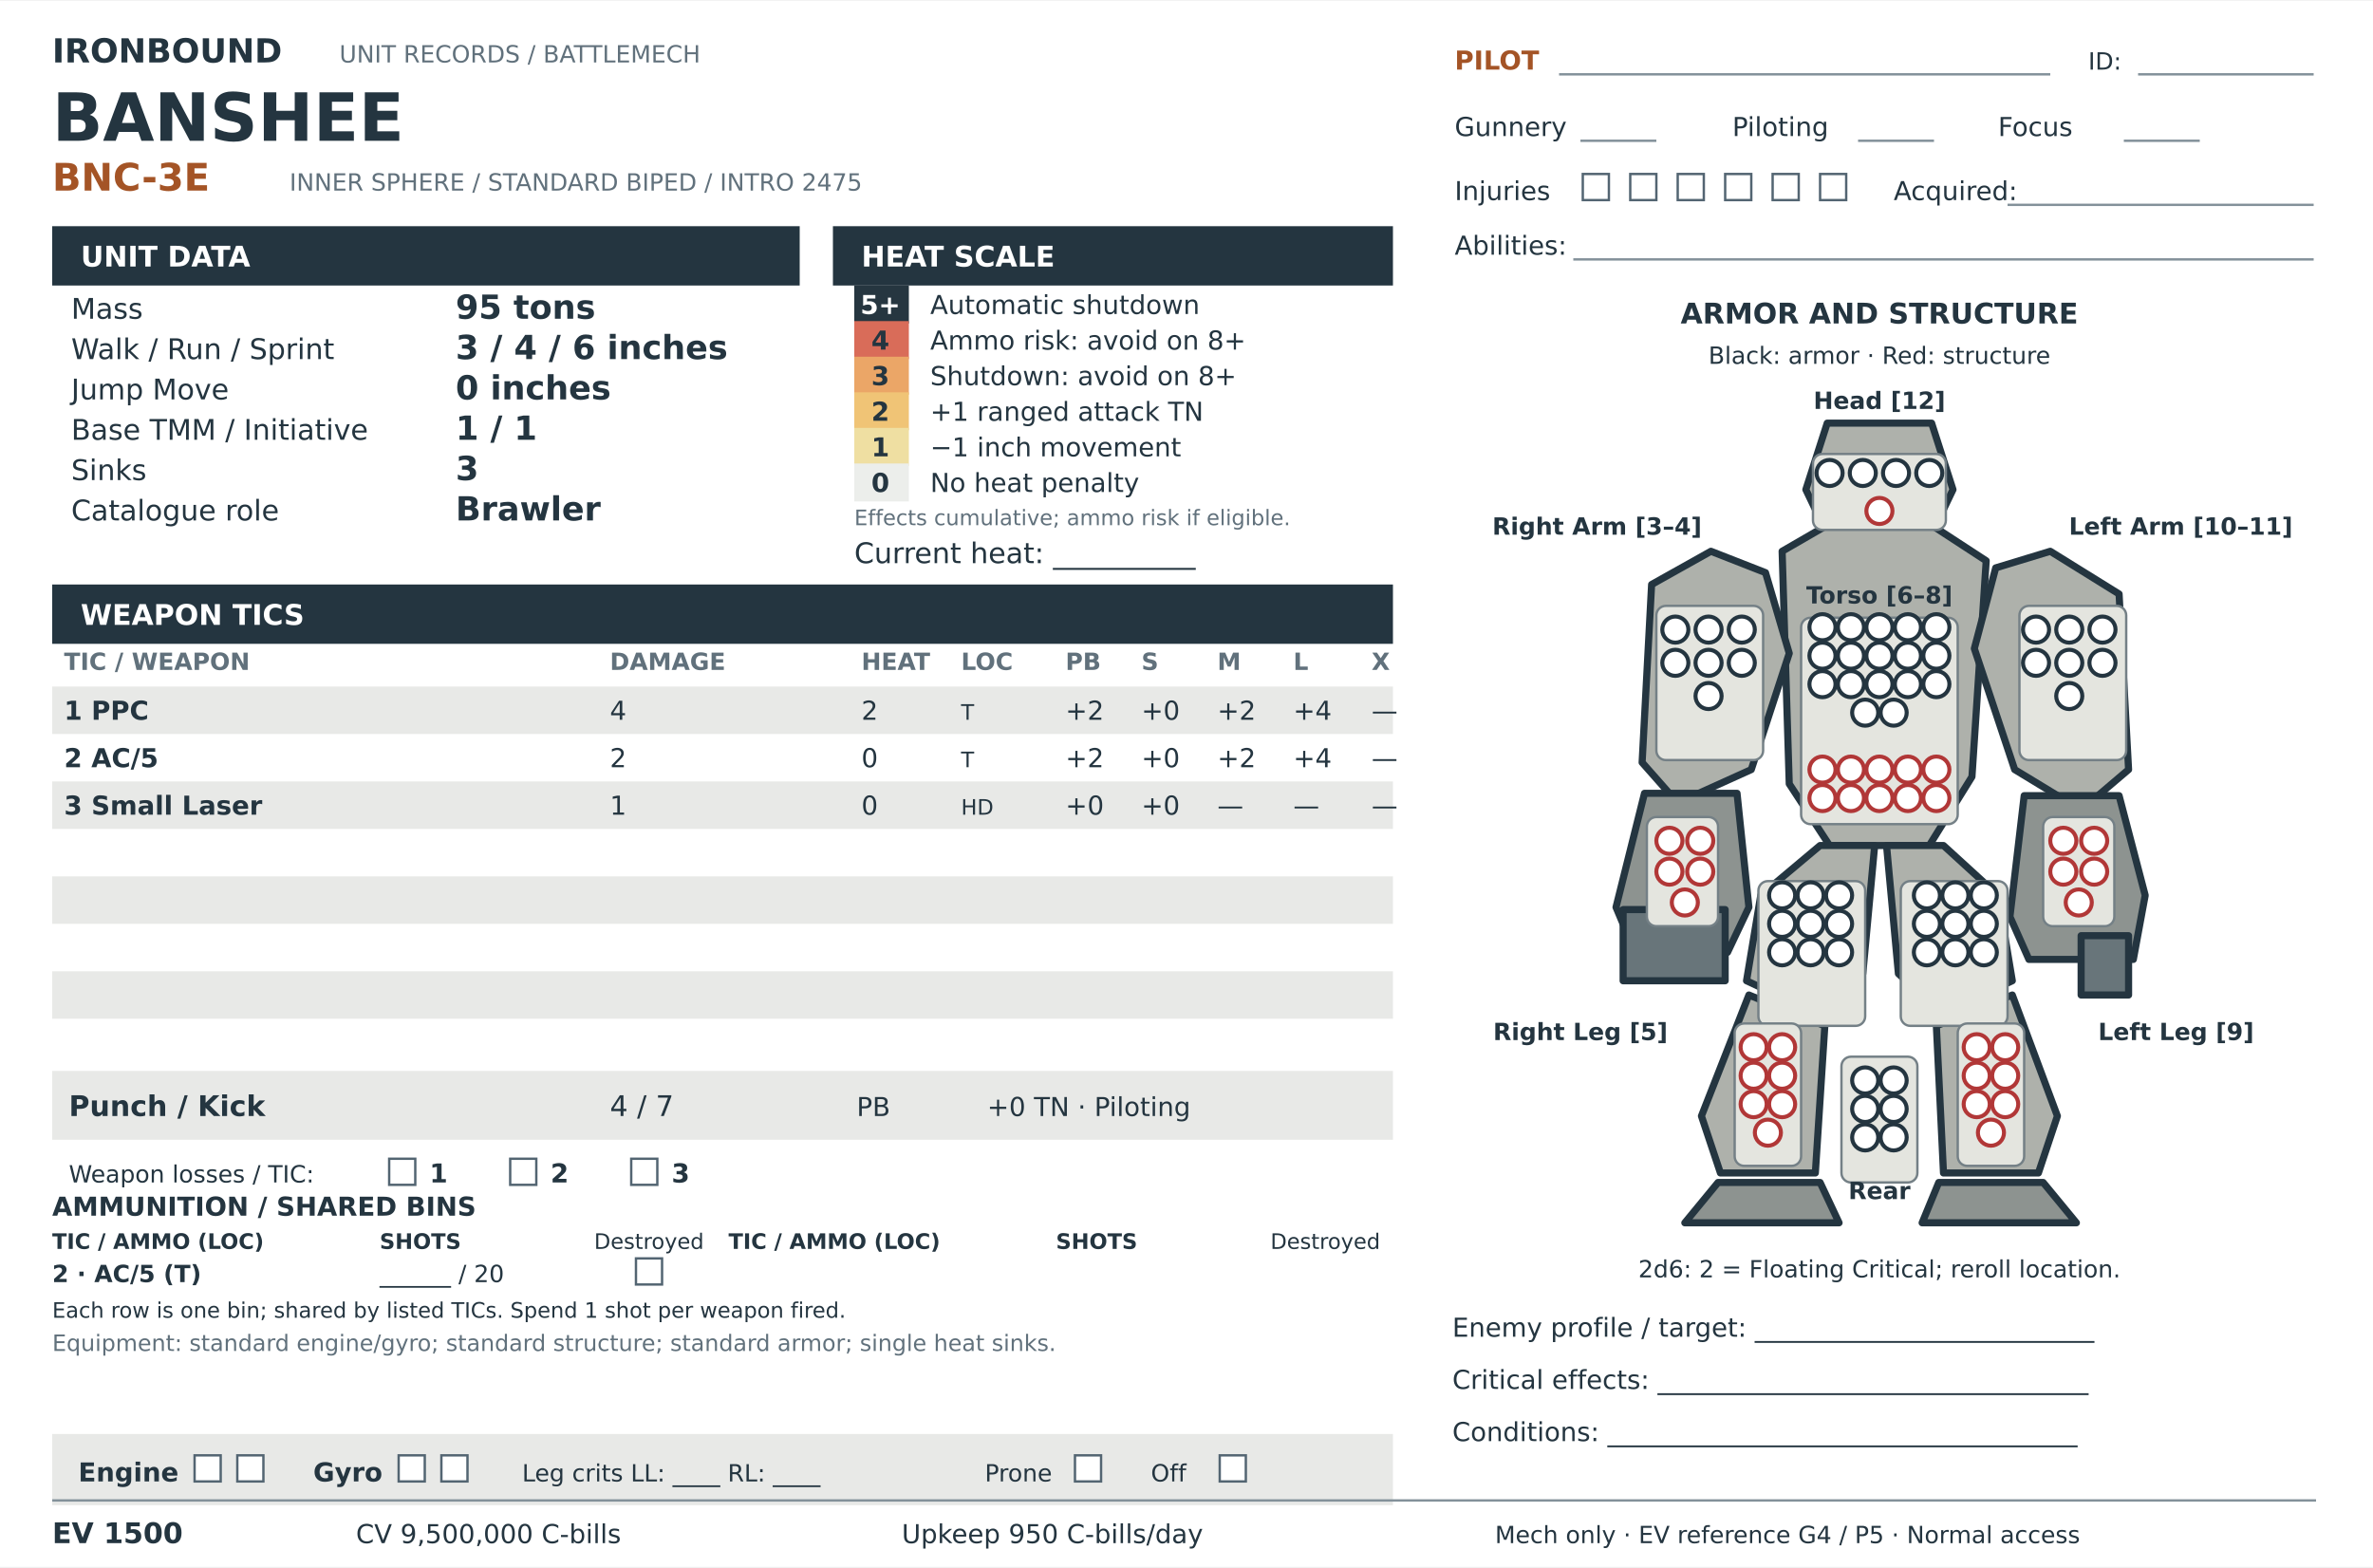
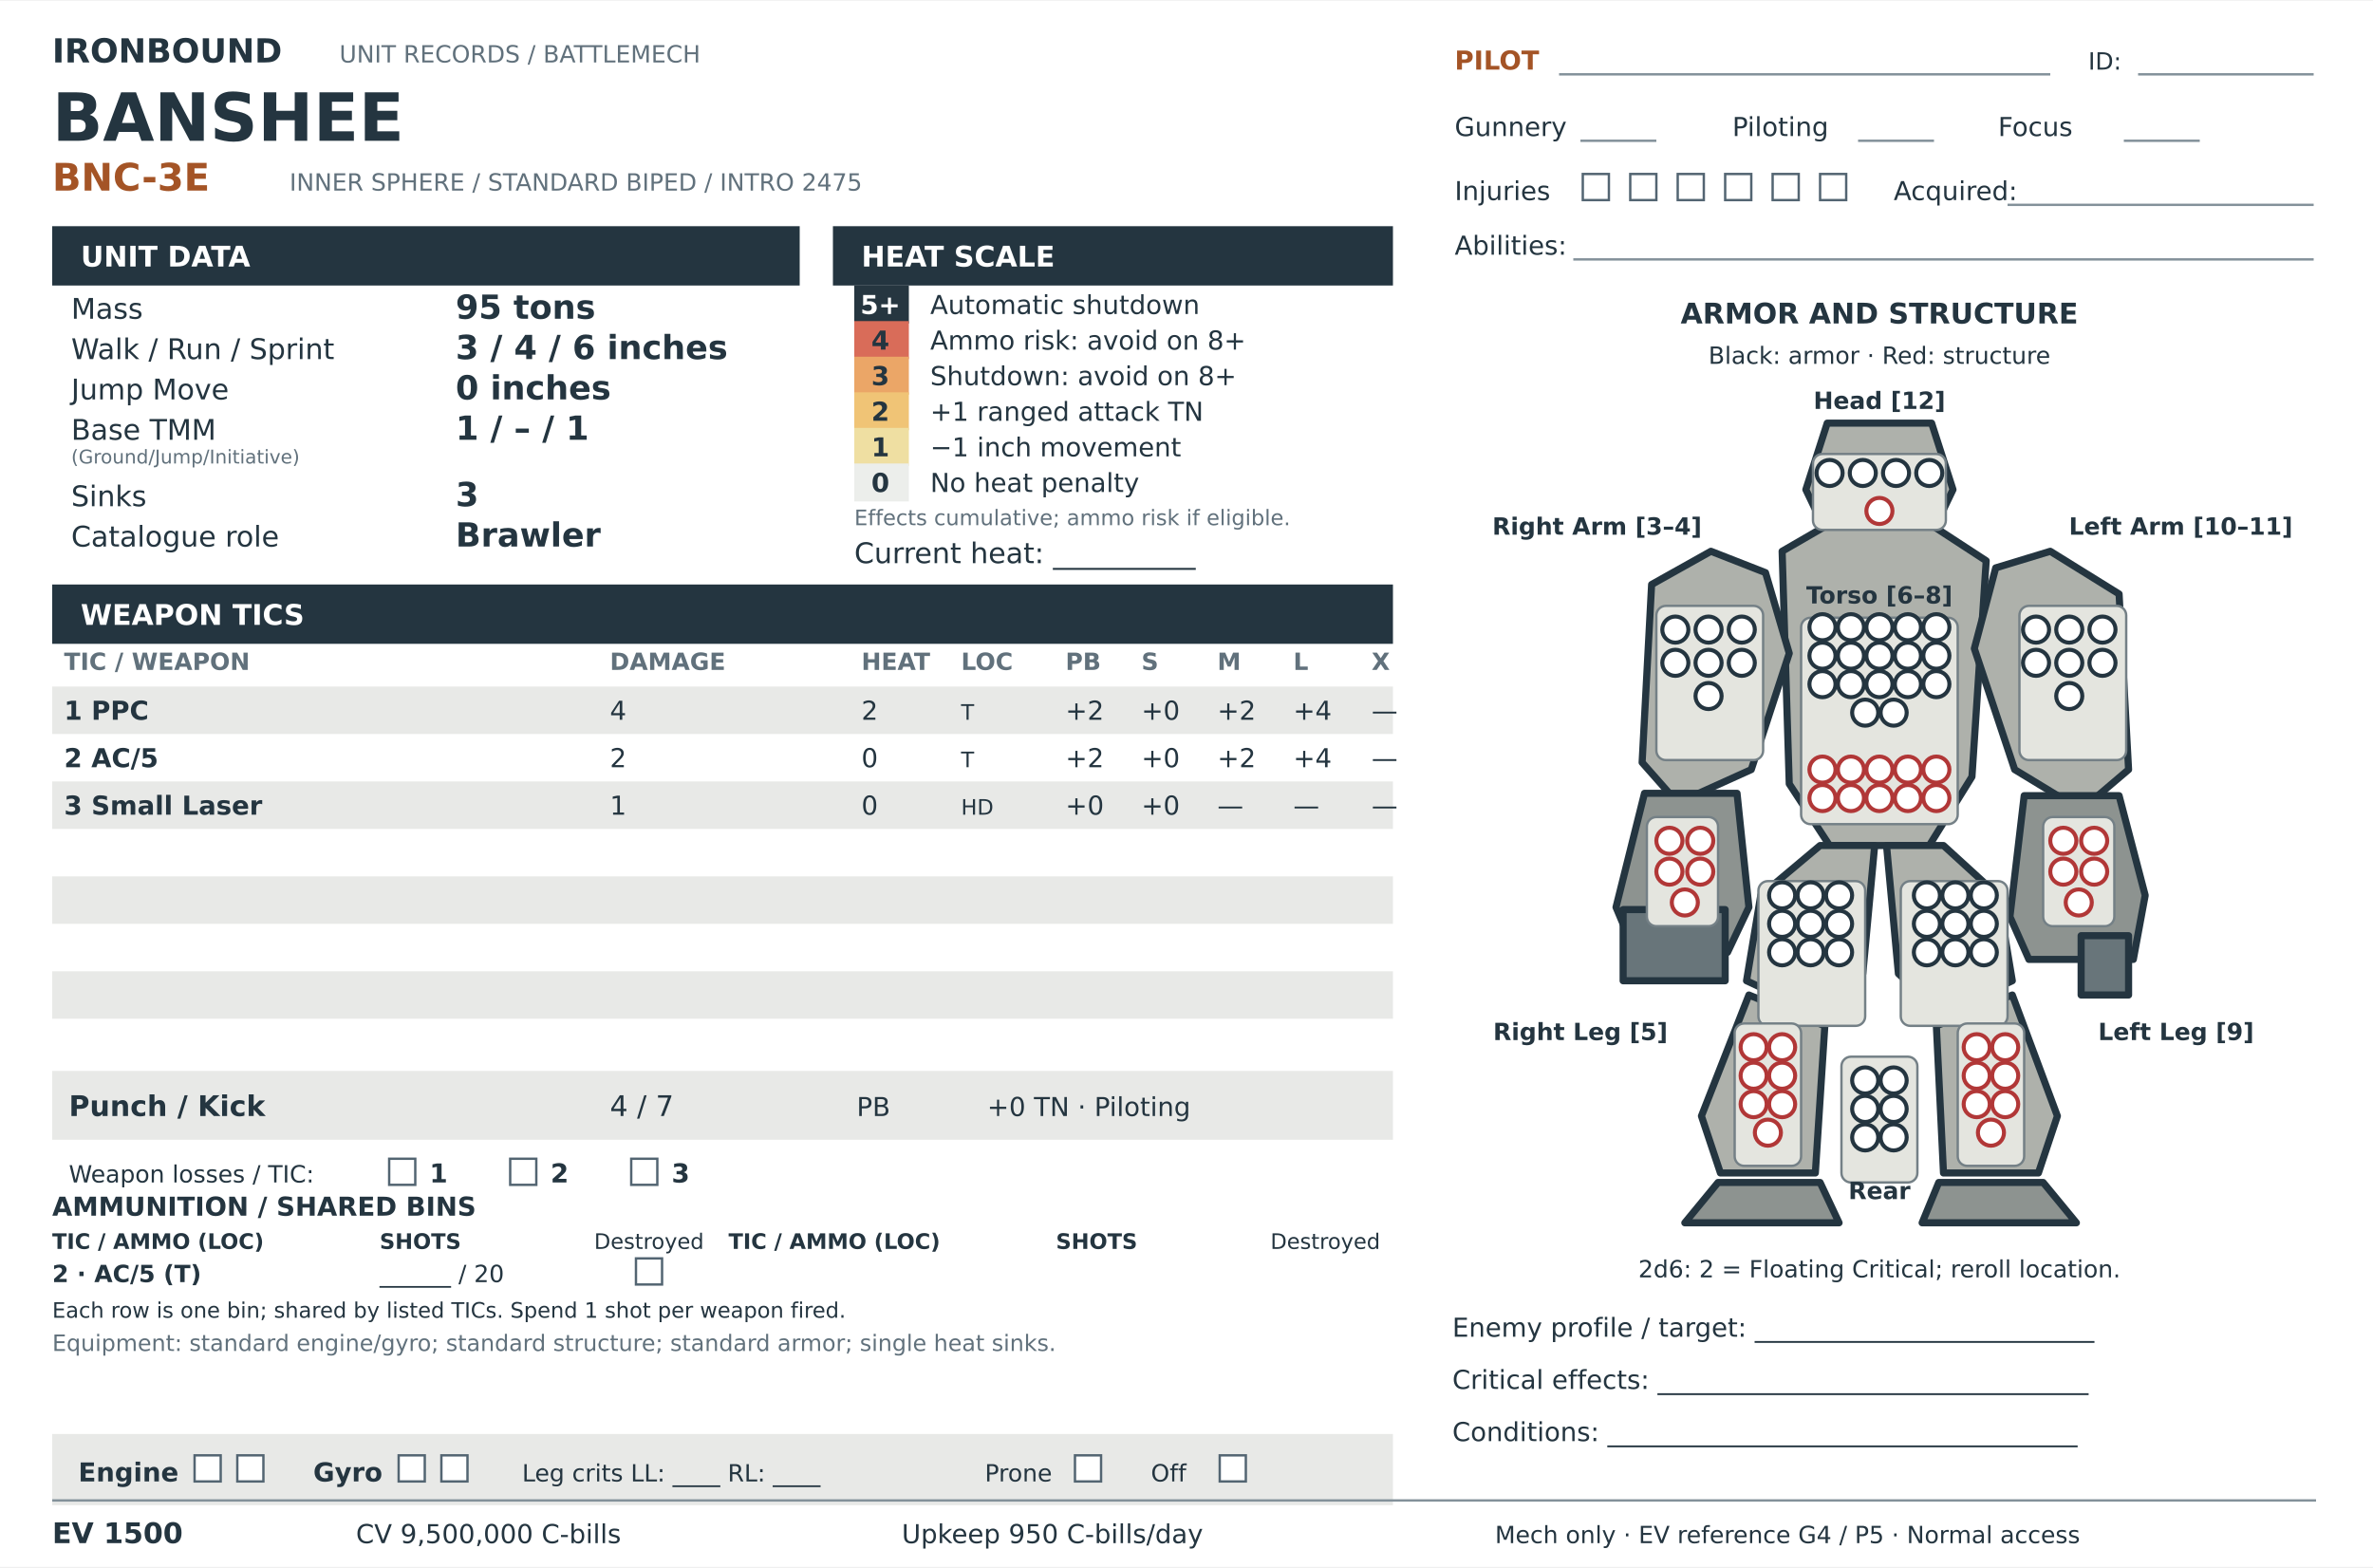
<svg xmlns="http://www.w3.org/2000/svg" width="277mm" height="183mm" viewBox="0 0 1000 660" role="img" aria-labelledby="title desc">
  <g font-family="Arial, Helvetica, sans-serif">
    <rect x="0" y="0" width="1000" height="660" rx="0" fill="#fff" stroke="none" />
    <text x="22" y="26" font-family="DejaVu Sans, Arial, sans-serif" font-size="14" font-weight="bold" fill="#243540" text-anchor="start">IRONBOUND</text>
    <text x="143" y="26" font-family="DejaVu Sans, Arial, sans-serif" font-size="10" fill="#61717c" text-anchor="start">UNIT RECORDS / BATTLEMECH</text>
    <text x="22" y="59" font-family="DejaVu Sans, Arial, sans-serif" font-size="28" font-weight="bold" fill="#243540" text-anchor="start">BANSHEE</text>
    <text x="22" y="80" font-family="DejaVu Sans, Arial, sans-serif" font-size="16" font-weight="bold" fill="#a45426" text-anchor="start">BNC-3E</text>
    <text x="122" y="80" font-family="DejaVu Sans, Arial, sans-serif" font-size="10" fill="#61717c" text-anchor="start">INNER SPHERE / STANDARD BIPED / INTRO 2475</text>
    <text x="613" y="29" font-family="DejaVu Sans, Arial, sans-serif" font-size="11" font-weight="bold" fill="#a45426" text-anchor="start">PILOT</text>
    <path d="M657 31H864" fill="none" stroke="#83919a" />
    <text x="880" y="29" font-family="DejaVu Sans, Arial, sans-serif" font-size="10" fill="#243540" text-anchor="start">ID:</text>
    <path d="M901 31H975" fill="none" stroke="#83919a" />
    <text x="613" y="57" font-family="DejaVu Sans, Arial, sans-serif" font-size="11" fill="#243540" text-anchor="start">Gunnery</text>
    <path d="M666 59H698" fill="none" stroke="#83919a" />
    <text x="730" y="57" font-family="DejaVu Sans, Arial, sans-serif" font-size="11" fill="#243540" text-anchor="start">Piloting</text>
    <path d="M783 59H815" fill="none" stroke="#83919a" />
    <text x="842" y="57" font-family="DejaVu Sans, Arial, sans-serif" font-size="11" fill="#243540" text-anchor="start">Focus</text>
    <path d="M895 59H927" fill="none" stroke="#83919a" />
    <text x="613" y="84" font-family="DejaVu Sans, Arial, sans-serif" font-size="11" fill="#243540" text-anchor="start">Injuries</text>
    <rect x="667" y="73" width="11" height="11" rx="0" fill="#fff" stroke="#536572" />
    <rect x="687" y="73" width="11" height="11" rx="0" fill="#fff" stroke="#536572" />
    <rect x="707" y="73" width="11" height="11" rx="0" fill="#fff" stroke="#536572" />
    <rect x="727" y="73" width="11" height="11" rx="0" fill="#fff" stroke="#536572" />
    <rect x="747" y="73" width="11" height="11" rx="0" fill="#fff" stroke="#536572" />
    <rect x="767" y="73" width="11" height="11" rx="0" fill="#fff" stroke="#536572" />
    <text x="798" y="84" font-family="DejaVu Sans, Arial, sans-serif" font-size="11" fill="#243540" text-anchor="start">Acquired:</text>
    <path d="M846 86H975" fill="none" stroke="#83919a" />
    <text x="613" y="107" font-family="DejaVu Sans, Arial, sans-serif" font-size="11" fill="#243540" text-anchor="start">Abilities:</text>
    <path d="M663 109H975" fill="none" stroke="#83919a" />
    <rect x="22" y="95" width="315" height="25" rx="0" fill="#243540" stroke="none" />
    <text x="34" y="112" font-family="DejaVu Sans, Arial, sans-serif" font-size="12" font-weight="bold" fill="#fff" text-anchor="start">UNIT DATA</text>
    <rect x="351" y="95" width="236" height="25" rx="0" fill="#243540" stroke="none" />
    <text x="363" y="112" font-family="DejaVu Sans, Arial, sans-serif" font-size="12" font-weight="bold" fill="#fff" text-anchor="start">HEAT SCALE</text>
    <text x="30" y="134" font-family="DejaVu Sans, Arial, sans-serif" font-size="12" fill="#243540" text-anchor="start">Mass</text>
    <text x="192" y="134" font-family="DejaVu Sans, Arial, sans-serif" font-size="14" font-weight="bold" fill="#243540" text-anchor="start">95 tons</text>
    <text x="30" y="151" font-family="DejaVu Sans, Arial, sans-serif" font-size="12" fill="#243540" text-anchor="start">Walk / Run / Sprint</text>
    <text x="192" y="151" font-family="DejaVu Sans, Arial, sans-serif" font-size="14" font-weight="bold" fill="#243540" text-anchor="start">3 / 4 / 6 inches</text>
    <text x="30" y="168" font-family="DejaVu Sans, Arial, sans-serif" font-size="12" fill="#243540" text-anchor="start">Jump Move</text>
    <text x="192" y="168" font-family="DejaVu Sans, Arial, sans-serif" font-size="14" font-weight="bold" fill="#243540" text-anchor="start">0 inches</text>
-     <text x="30" y="185" font-family="DejaVu Sans, Arial, sans-serif" font-size="12" fill="#243540" text-anchor="start">Base TMM / Initiative</text>
-     <text x="192" y="185" font-family="DejaVu Sans, Arial, sans-serif" font-size="14" font-weight="bold" fill="#243540" text-anchor="start">1 / 1</text>
-     <text x="30" y="202" font-family="DejaVu Sans, Arial, sans-serif" font-size="12" fill="#243540" text-anchor="start">Sinks</text>
-     <text x="192" y="202" font-family="DejaVu Sans, Arial, sans-serif" font-size="14" font-weight="bold" fill="#243540" text-anchor="start">3</text>
-     <text x="30" y="219" font-family="DejaVu Sans, Arial, sans-serif" font-size="12" fill="#243540" text-anchor="start">Catalogue role</text>
-     <text x="192" y="219" font-family="DejaVu Sans, Arial, sans-serif" font-size="14" font-weight="bold" fill="#243540" text-anchor="start">Brawler</text>
+     <text x="30" y="185" font-family="DejaVu Sans, Arial, sans-serif" font-size="12" fill="#243540" text-anchor="start">Base TMM</text>
+     <text x="30" y="195" font-family="DejaVu Sans, Arial, sans-serif" font-size="8" fill="#61717c" text-anchor="start">(Ground/Jump/Initiative)</text>
+     <text x="192" y="185" font-family="DejaVu Sans, Arial, sans-serif" font-size="14" font-weight="bold" fill="#243540" text-anchor="start">1 / – / 1</text>
+     <text x="30" y="213" font-family="DejaVu Sans, Arial, sans-serif" font-size="12" fill="#243540" text-anchor="start">Sinks</text>
+     <text x="192" y="213" font-family="DejaVu Sans, Arial, sans-serif" font-size="14" font-weight="bold" fill="#243540" text-anchor="start">3</text>
+     <text x="30" y="230" font-family="DejaVu Sans, Arial, sans-serif" font-size="12" fill="#243540" text-anchor="start">Catalogue role</text>
+     <text x="192" y="230" font-family="DejaVu Sans, Arial, sans-serif" font-size="14" font-weight="bold" fill="#243540" text-anchor="start">Brawler</text>
    <rect x="360" y="120" width="23" height="16" rx="0" fill="#263640" stroke="none" />
    <text x="371" y="132" font-family="DejaVu Sans, Arial, sans-serif" font-size="11" font-weight="bold" fill="#fff" text-anchor="middle">5+</text>
    <text x="392" y="132" font-family="DejaVu Sans, Arial, sans-serif" font-size="11" fill="#243540" text-anchor="start">Automatic shutdown</text>
    <rect x="360" y="135" width="23" height="16" rx="0" fill="#d96c59" stroke="none" />
    <text x="371" y="147" font-family="DejaVu Sans, Arial, sans-serif" font-size="11" font-weight="bold" fill="#243540" text-anchor="middle">4</text>
    <text x="392" y="147" font-family="DejaVu Sans, Arial, sans-serif" font-size="11" fill="#243540" text-anchor="start">Ammo risk: avoid on 8+</text>
    <rect x="360" y="150" width="23" height="16" rx="0" fill="#eba667" stroke="none" />
    <text x="371" y="162" font-family="DejaVu Sans, Arial, sans-serif" font-size="11" font-weight="bold" fill="#243540" text-anchor="middle">3</text>
    <text x="392" y="162" font-family="DejaVu Sans, Arial, sans-serif" font-size="11" fill="#243540" text-anchor="start">Shutdown: avoid on 8+</text>
    <rect x="360" y="165" width="23" height="16" rx="0" fill="#f0c476" stroke="none" />
    <text x="371" y="177" font-family="DejaVu Sans, Arial, sans-serif" font-size="11" font-weight="bold" fill="#243540" text-anchor="middle">2</text>
    <text x="392" y="177" font-family="DejaVu Sans, Arial, sans-serif" font-size="11" fill="#243540" text-anchor="start">+1 ranged attack TN</text>
    <rect x="360" y="180" width="23" height="16" rx="0" fill="#efdfa2" stroke="none" />
    <text x="371" y="192" font-family="DejaVu Sans, Arial, sans-serif" font-size="11" font-weight="bold" fill="#243540" text-anchor="middle">1</text>
    <text x="392" y="192" font-family="DejaVu Sans, Arial, sans-serif" font-size="11" fill="#243540" text-anchor="start">−1 inch movement</text>
    <rect x="360" y="195" width="23" height="16" rx="0" fill="#eceeeb" stroke="none" />
    <text x="371" y="207" font-family="DejaVu Sans, Arial, sans-serif" font-size="11" font-weight="bold" fill="#243540" text-anchor="middle">0</text>
    <text x="392" y="207" font-family="DejaVu Sans, Arial, sans-serif" font-size="11" fill="#243540" text-anchor="start">No heat penalty</text>
    <text x="360" y="221" font-family="DejaVu Sans, Arial, sans-serif" font-size="9" fill="#61717c" text-anchor="start">Effects cumulative; ammo risk if eligible.</text>
    <text x="360" y="237" font-family="DejaVu Sans, Arial, sans-serif" font-size="12" fill="#243540" text-anchor="start">Current heat: __________</text>
    <rect x="22" y="246" width="565" height="25" rx="0" fill="#243540" stroke="none" />
    <text x="34" y="263" font-family="DejaVu Sans, Arial, sans-serif" font-size="12" font-weight="bold" fill="#fff" text-anchor="start">WEAPON TICS</text>
    <text x="27" y="282" font-family="DejaVu Sans, Arial, sans-serif" font-size="10" font-weight="bold" fill="#61717c" text-anchor="start">TIC / WEAPON</text>
    <text x="257" y="282" font-family="DejaVu Sans, Arial, sans-serif" font-size="10" font-weight="bold" fill="#61717c" text-anchor="start">DAMAGE</text>
    <text x="363" y="282" font-family="DejaVu Sans, Arial, sans-serif" font-size="10" font-weight="bold" fill="#61717c" text-anchor="start">HEAT</text>
    <text x="405" y="282" font-family="DejaVu Sans, Arial, sans-serif" font-size="10" font-weight="bold" fill="#61717c" text-anchor="start">LOC</text>
    <text x="449" y="282" font-family="DejaVu Sans, Arial, sans-serif" font-size="10" font-weight="bold" fill="#61717c" text-anchor="start">PB</text>
    <text x="481" y="282" font-family="DejaVu Sans, Arial, sans-serif" font-size="10" font-weight="bold" fill="#61717c" text-anchor="start">S</text>
    <text x="513" y="282" font-family="DejaVu Sans, Arial, sans-serif" font-size="10" font-weight="bold" fill="#61717c" text-anchor="start">M</text>
    <text x="545" y="282" font-family="DejaVu Sans, Arial, sans-serif" font-size="10" font-weight="bold" fill="#61717c" text-anchor="start">L</text>
    <text x="578" y="282" font-family="DejaVu Sans, Arial, sans-serif" font-size="10" font-weight="bold" fill="#61717c" text-anchor="start">X</text>
    <rect x="22" y="289" width="565" height="20" rx="0" fill="#e8e9e7" stroke="none" />
    <text x="27" y="303" font-family="DejaVu Sans, Arial, sans-serif" font-size="11" fill="#243540" text-anchor="start" font-weight="bold">1  PPC</text>
    <text x="257" y="303" font-family="DejaVu Sans, Arial, sans-serif" font-size="11" fill="#243540" text-anchor="start">4</text>
    <text x="363" y="303" font-family="DejaVu Sans, Arial, sans-serif" font-size="11" fill="#243540" text-anchor="start">2</text>
    <text x="405" y="303" font-family="DejaVu Sans, Arial, sans-serif" font-size="9" fill="#243540" text-anchor="start">T</text>
    <text x="449" y="303" font-family="DejaVu Sans, Arial, sans-serif" font-size="11" fill="#243540" text-anchor="start">+2</text>
    <text x="481" y="303" font-family="DejaVu Sans, Arial, sans-serif" font-size="11" fill="#243540" text-anchor="start">+0</text>
    <text x="513" y="303" font-family="DejaVu Sans, Arial, sans-serif" font-size="11" fill="#243540" text-anchor="start">+2</text>
    <text x="545" y="303" font-family="DejaVu Sans, Arial, sans-serif" font-size="11" fill="#243540" text-anchor="start">+4</text>
    <text x="578" y="303" font-family="DejaVu Sans, Arial, sans-serif" font-size="11" fill="#243540" text-anchor="start">—</text>
    <text x="27" y="323" font-family="DejaVu Sans, Arial, sans-serif" font-size="11" fill="#243540" text-anchor="start" font-weight="bold">2  AC/5</text>
    <text x="257" y="323" font-family="DejaVu Sans, Arial, sans-serif" font-size="11" fill="#243540" text-anchor="start">2</text>
    <text x="363" y="323" font-family="DejaVu Sans, Arial, sans-serif" font-size="11" fill="#243540" text-anchor="start">0</text>
    <text x="405" y="323" font-family="DejaVu Sans, Arial, sans-serif" font-size="9" fill="#243540" text-anchor="start">T</text>
    <text x="449" y="323" font-family="DejaVu Sans, Arial, sans-serif" font-size="11" fill="#243540" text-anchor="start">+2</text>
    <text x="481" y="323" font-family="DejaVu Sans, Arial, sans-serif" font-size="11" fill="#243540" text-anchor="start">+0</text>
    <text x="513" y="323" font-family="DejaVu Sans, Arial, sans-serif" font-size="11" fill="#243540" text-anchor="start">+2</text>
    <text x="545" y="323" font-family="DejaVu Sans, Arial, sans-serif" font-size="11" fill="#243540" text-anchor="start">+4</text>
    <text x="578" y="323" font-family="DejaVu Sans, Arial, sans-serif" font-size="11" fill="#243540" text-anchor="start">—</text>
    <rect x="22" y="329" width="565" height="20" rx="0" fill="#e8e9e7" stroke="none" />
    <text x="27" y="343" font-family="DejaVu Sans, Arial, sans-serif" font-size="11" fill="#243540" text-anchor="start" font-weight="bold">3  Small Laser</text>
    <text x="257" y="343" font-family="DejaVu Sans, Arial, sans-serif" font-size="11" fill="#243540" text-anchor="start">1</text>
    <text x="363" y="343" font-family="DejaVu Sans, Arial, sans-serif" font-size="11" fill="#243540" text-anchor="start">0</text>
    <text x="405" y="343" font-family="DejaVu Sans, Arial, sans-serif" font-size="9" fill="#243540" text-anchor="start">HD</text>
    <text x="449" y="343" font-family="DejaVu Sans, Arial, sans-serif" font-size="11" fill="#243540" text-anchor="start">+0</text>
    <text x="481" y="343" font-family="DejaVu Sans, Arial, sans-serif" font-size="11" fill="#243540" text-anchor="start">+0</text>
    <text x="513" y="343" font-family="DejaVu Sans, Arial, sans-serif" font-size="11" fill="#243540" text-anchor="start">—</text>
    <text x="545" y="343" font-family="DejaVu Sans, Arial, sans-serif" font-size="11" fill="#243540" text-anchor="start">—</text>
    <text x="578" y="343" font-family="DejaVu Sans, Arial, sans-serif" font-size="11" fill="#243540" text-anchor="start">—</text>
    <text x="27" y="363" font-family="DejaVu Sans, Arial, sans-serif" font-size="11" fill="#243540" text-anchor="start" font-weight="bold" />
    <text x="257" y="363" font-family="DejaVu Sans, Arial, sans-serif" font-size="11" fill="#243540" text-anchor="start" />
    <text x="363" y="363" font-family="DejaVu Sans, Arial, sans-serif" font-size="11" fill="#243540" text-anchor="start" />
    <text x="405" y="363" font-family="DejaVu Sans, Arial, sans-serif" font-size="9" fill="#243540" text-anchor="start" />
    <text x="449" y="363" font-family="DejaVu Sans, Arial, sans-serif" font-size="11" fill="#243540" text-anchor="start" />
    <text x="481" y="363" font-family="DejaVu Sans, Arial, sans-serif" font-size="11" fill="#243540" text-anchor="start" />
    <text x="513" y="363" font-family="DejaVu Sans, Arial, sans-serif" font-size="11" fill="#243540" text-anchor="start" />
    <text x="545" y="363" font-family="DejaVu Sans, Arial, sans-serif" font-size="11" fill="#243540" text-anchor="start" />
    <text x="578" y="363" font-family="DejaVu Sans, Arial, sans-serif" font-size="11" fill="#243540" text-anchor="start" />
    <rect x="22" y="369" width="565" height="20" rx="0" fill="#e8e9e7" stroke="none" />
    <text x="27" y="383" font-family="DejaVu Sans, Arial, sans-serif" font-size="11" fill="#243540" text-anchor="start" font-weight="bold" />
    <text x="257" y="383" font-family="DejaVu Sans, Arial, sans-serif" font-size="11" fill="#243540" text-anchor="start" />
    <text x="363" y="383" font-family="DejaVu Sans, Arial, sans-serif" font-size="11" fill="#243540" text-anchor="start" />
    <text x="405" y="383" font-family="DejaVu Sans, Arial, sans-serif" font-size="9" fill="#243540" text-anchor="start" />
    <text x="449" y="383" font-family="DejaVu Sans, Arial, sans-serif" font-size="11" fill="#243540" text-anchor="start" />
    <text x="481" y="383" font-family="DejaVu Sans, Arial, sans-serif" font-size="11" fill="#243540" text-anchor="start" />
    <text x="513" y="383" font-family="DejaVu Sans, Arial, sans-serif" font-size="11" fill="#243540" text-anchor="start" />
    <text x="545" y="383" font-family="DejaVu Sans, Arial, sans-serif" font-size="11" fill="#243540" text-anchor="start" />
    <text x="578" y="383" font-family="DejaVu Sans, Arial, sans-serif" font-size="11" fill="#243540" text-anchor="start" />
    <text x="27" y="403" font-family="DejaVu Sans, Arial, sans-serif" font-size="11" fill="#243540" text-anchor="start" font-weight="bold" />
    <text x="257" y="403" font-family="DejaVu Sans, Arial, sans-serif" font-size="11" fill="#243540" text-anchor="start" />
    <text x="363" y="403" font-family="DejaVu Sans, Arial, sans-serif" font-size="11" fill="#243540" text-anchor="start" />
    <text x="405" y="403" font-family="DejaVu Sans, Arial, sans-serif" font-size="9" fill="#243540" text-anchor="start" />
    <text x="449" y="403" font-family="DejaVu Sans, Arial, sans-serif" font-size="11" fill="#243540" text-anchor="start" />
    <text x="481" y="403" font-family="DejaVu Sans, Arial, sans-serif" font-size="11" fill="#243540" text-anchor="start" />
    <text x="513" y="403" font-family="DejaVu Sans, Arial, sans-serif" font-size="11" fill="#243540" text-anchor="start" />
    <text x="545" y="403" font-family="DejaVu Sans, Arial, sans-serif" font-size="11" fill="#243540" text-anchor="start" />
    <text x="578" y="403" font-family="DejaVu Sans, Arial, sans-serif" font-size="11" fill="#243540" text-anchor="start" />
    <rect x="22" y="409" width="565" height="20" rx="0" fill="#e8e9e7" stroke="none" />
    <text x="27" y="423" font-family="DejaVu Sans, Arial, sans-serif" font-size="11" fill="#243540" text-anchor="start" font-weight="bold" />
    <text x="257" y="423" font-family="DejaVu Sans, Arial, sans-serif" font-size="11" fill="#243540" text-anchor="start" />
    <text x="363" y="423" font-family="DejaVu Sans, Arial, sans-serif" font-size="11" fill="#243540" text-anchor="start" />
    <text x="405" y="423" font-family="DejaVu Sans, Arial, sans-serif" font-size="9" fill="#243540" text-anchor="start" />
    <text x="449" y="423" font-family="DejaVu Sans, Arial, sans-serif" font-size="11" fill="#243540" text-anchor="start" />
    <text x="481" y="423" font-family="DejaVu Sans, Arial, sans-serif" font-size="11" fill="#243540" text-anchor="start" />
    <text x="513" y="423" font-family="DejaVu Sans, Arial, sans-serif" font-size="11" fill="#243540" text-anchor="start" />
    <text x="545" y="423" font-family="DejaVu Sans, Arial, sans-serif" font-size="11" fill="#243540" text-anchor="start" />
    <text x="578" y="423" font-family="DejaVu Sans, Arial, sans-serif" font-size="11" fill="#243540" text-anchor="start" />
    <text x="27" y="443" font-family="DejaVu Sans, Arial, sans-serif" font-size="11" fill="#243540" text-anchor="start" font-weight="bold" />
    <text x="257" y="443" font-family="DejaVu Sans, Arial, sans-serif" font-size="11" fill="#243540" text-anchor="start" />
    <text x="363" y="443" font-family="DejaVu Sans, Arial, sans-serif" font-size="11" fill="#243540" text-anchor="start" />
    <text x="405" y="443" font-family="DejaVu Sans, Arial, sans-serif" font-size="9" fill="#243540" text-anchor="start" />
    <text x="449" y="443" font-family="DejaVu Sans, Arial, sans-serif" font-size="11" fill="#243540" text-anchor="start" />
    <text x="481" y="443" font-family="DejaVu Sans, Arial, sans-serif" font-size="11" fill="#243540" text-anchor="start" />
    <text x="513" y="443" font-family="DejaVu Sans, Arial, sans-serif" font-size="11" fill="#243540" text-anchor="start" />
    <text x="545" y="443" font-family="DejaVu Sans, Arial, sans-serif" font-size="11" fill="#243540" text-anchor="start" />
    <text x="578" y="443" font-family="DejaVu Sans, Arial, sans-serif" font-size="11" fill="#243540" text-anchor="start" />
    <rect x="22" y="451" width="565" height="29" rx="0" fill="#e8e9e7" stroke="none" />
    <text x="29" y="470" font-family="DejaVu Sans, Arial, sans-serif" font-size="12" font-weight="bold" fill="#243540" text-anchor="start">Punch / Kick</text>
    <text x="257" y="470" font-family="DejaVu Sans, Arial, sans-serif" font-size="12" fill="#243540" text-anchor="start">4 / 7</text>
    <text x="361" y="470" font-family="DejaVu Sans, Arial, sans-serif" font-size="11" fill="#243540" text-anchor="start">PB</text>
    <text x="416" y="470" font-family="DejaVu Sans, Arial, sans-serif" font-size="11" fill="#243540" text-anchor="start">+0 TN · Piloting</text>
    <rect x="22" y="604" width="565" height="30" rx="0" fill="#e8e9e7" stroke="none" />
    <text x="33" y="624" font-family="DejaVu Sans, Arial, sans-serif" font-size="11" font-weight="bold" fill="#243540" text-anchor="start">Engine</text>
    <rect x="82" y="613" width="11" height="11" rx="0" fill="#fff" stroke="#536572" />
    <rect x="100" y="613" width="11" height="11" rx="0" fill="#fff" stroke="#536572" />
    <text x="132" y="624" font-family="DejaVu Sans, Arial, sans-serif" font-size="11" font-weight="bold" fill="#243540" text-anchor="start">Gyro</text>
    <rect x="168" y="613" width="11" height="11" rx="0" fill="#fff" stroke="#536572" />
    <rect x="186" y="613" width="11" height="11" rx="0" fill="#fff" stroke="#536572" />
    <text x="220" y="624" font-family="DejaVu Sans, Arial, sans-serif" font-size="10" fill="#243540" text-anchor="start">Leg crits  LL: ____  RL: ____</text>
    <text x="415" y="624" font-family="DejaVu Sans, Arial, sans-serif" font-size="10" fill="#243540" text-anchor="start">Prone</text>
    <rect x="453" y="613" width="11" height="11" rx="0" fill="#fff" stroke="#536572" />
    <text x="485" y="624" font-family="DejaVu Sans, Arial, sans-serif" font-size="10" fill="#243540" text-anchor="start">Off</text>
    <rect x="514" y="613" width="11" height="11" rx="0" fill="#fff" stroke="#536572" />
    <g transform="translate(612 120)">
      <text x="180" y="16" font-family="DejaVu Sans, Arial, sans-serif" font-size="12" font-weight="bold" fill="#243540" text-anchor="middle">ARMOR AND STRUCTURE</text>
      <text x="180" y="33" font-family="DejaVu Sans, Arial, sans-serif" font-size="10" fill="#243540" text-anchor="middle">Black: armor · Red: structure</text>
      <path d="M158 58H202L211 86L200 109H160L149 86Z" fill="#aeb1ab" stroke="#243540" stroke-width="3" stroke-linejoin="round" />
      <path d="M139 112L158 101H202L225 116L219 207L201 236H159L142 210Z" fill="#aeb1ab" stroke="#243540" stroke-width="3" stroke-linejoin="round" />
      <path d="M132 121L109 112L84 126L80 201L95 218L126 204L142 155Z" fill="#aeb1ab" stroke="#243540" stroke-width="3" stroke-linejoin="round" />
      <path d="M229 119L252 112L281 130L285 204L265 221L237 204L220 153Z" fill="#aeb1ab" stroke="#243540" stroke-width="3" stroke-linejoin="round" />
      <path d="M81 214H120L125 262L116 281H77L69 262Z" fill="#8d9390" stroke="#243540" stroke-width="3" stroke-linejoin="round" />
      <path d="M241 215H281L292 257L287 284H243L235 266Z" fill="#8d9390" stroke="#243540" stroke-width="3" stroke-linejoin="round" />
      <path d="M72 263H115V293H72Z" fill="#68757a" stroke="#243540" stroke-width="3" stroke-linejoin="round" />
      <path d="M265 274H285V299H265Z" fill="#68757a" stroke="#243540" stroke-width="3" stroke-linejoin="round" />
      <path d="M155 236H178L173 290L154 307L124 293L130 257Z" fill="#aeb1ab" stroke="#243540" stroke-width="3" stroke-linejoin="round" />
      <path d="M183 236H207L230 257L236 293L206 307L188 290Z" fill="#aeb1ab" stroke="#243540" stroke-width="3" stroke-linejoin="round" />
      <path d="M125 299L157 312L153 374H113L105 350Z" fill="#aeb1ab" stroke="#243540" stroke-width="3" stroke-linejoin="round" />
      <path d="M204 312L236 299L255 350L247 374H207Z" fill="#aeb1ab" stroke="#243540" stroke-width="3" stroke-linejoin="round" />
      <path d="M112 378H155L163 395H98Z" fill="#8d9390" stroke="#243540" stroke-width="3" stroke-linejoin="round" />
      <path d="M205 378H249L263 395H198Z" fill="#8d9390" stroke="#243540" stroke-width="3" stroke-linejoin="round" />
      <rect x="152" y="71" width="56" height="32" rx="4" fill="#e4e5df" stroke="#748086" />
      <rect x="147" y="140" width="66" height="87" rx="4" fill="#e4e5df" stroke="#748086" />
      <rect x="86" y="135" width="45" height="65" rx="4" fill="#e4e5df" stroke="#748086" />
      <rect x="239" y="135" width="45" height="65" rx="4" fill="#e4e5df" stroke="#748086" />
      <rect x="82" y="224" width="30" height="46" rx="4" fill="#e4e5df" stroke="#748086" />
      <rect x="249" y="224" width="30" height="46" rx="4" fill="#e4e5df" stroke="#748086" />
      <rect x="129" y="251" width="45" height="61" rx="4" fill="#e4e5df" stroke="#748086" />
      <rect x="189" y="251" width="45" height="61" rx="4" fill="#e4e5df" stroke="#748086" />
      <rect x="119" y="311" width="28" height="60" rx="4" fill="#e4e5df" stroke="#748086" />
      <rect x="213" y="311" width="28" height="60" rx="4" fill="#e4e5df" stroke="#748086" />
      <rect x="164" y="325" width="32" height="53" rx="4" fill="#e4e5df" stroke="#748086" />
      <text x="180" y="52" font-family="DejaVu Sans, Arial, sans-serif" font-size="10" font-weight="bold" fill="#243540" text-anchor="middle">Head [12]</text>
      <text x="180" y="134" font-family="DejaVu Sans, Arial, sans-serif" font-size="10" font-weight="bold" fill="#243540" text-anchor="middle">Torso [6–8]</text>
      <text x="61" y="105" font-family="DejaVu Sans, Arial, sans-serif" font-size="10" font-weight="bold" fill="#243540" text-anchor="middle">Right Arm [3–4]</text>
      <text x="307" y="105" font-family="DejaVu Sans, Arial, sans-serif" font-size="10" font-weight="bold" fill="#243540" text-anchor="middle">Left Arm [10–11]</text>
      <text x="54" y="318" font-family="DejaVu Sans, Arial, sans-serif" font-size="10" font-weight="bold" fill="#243540" text-anchor="middle">Right Leg [5]</text>
      <text x="305" y="318" font-family="DejaVu Sans, Arial, sans-serif" font-size="10" font-weight="bold" fill="#243540" text-anchor="middle">Left Leg [9]</text>
      <text x="180" y="385" font-family="DejaVu Sans, Arial, sans-serif" font-size="10" font-weight="bold" fill="#243540" text-anchor="middle">Rear</text>
      <text x="180" y="418" font-family="DejaVu Sans, Arial, sans-serif" font-size="10" fill="#243540" text-anchor="middle">2d6: 2 = Floating Critical; reroll location.</text>
      <text x="0" y="443" font-family="DejaVu Sans, Arial, sans-serif" font-size="11" fill="#243540" text-anchor="start">Enemy profile / target: __________________________</text>
      <text x="0" y="465" font-family="DejaVu Sans, Arial, sans-serif" font-size="11" fill="#243540" text-anchor="start">Critical effects: _________________________________</text>
      <text x="0" y="487" font-family="DejaVu Sans, Arial, sans-serif" font-size="11" fill="#243540" text-anchor="start">Conditions: ____________________________________</text>
      <circle cx="159.0" cy="79" r="5.5" fill="#fff" stroke="#243540" stroke-width="1.7" />
      <circle cx="173.0" cy="79" r="5.5" fill="#fff" stroke="#243540" stroke-width="1.7" />
      <circle cx="187.0" cy="79" r="5.5" fill="#fff" stroke="#243540" stroke-width="1.7" />
      <circle cx="201.0" cy="79" r="5.5" fill="#fff" stroke="#243540" stroke-width="1.7" />
      <circle cx="180.0" cy="95" r="5.5" fill="#fff" stroke="#b13737" stroke-width="1.7" />
      <circle cx="156.0" cy="144" r="5.5" fill="#fff" stroke="#243540" stroke-width="1.7" />
      <circle cx="168.0" cy="144" r="5.5" fill="#fff" stroke="#243540" stroke-width="1.7" />
      <circle cx="180.0" cy="144" r="5.5" fill="#fff" stroke="#243540" stroke-width="1.7" />
      <circle cx="192.0" cy="144" r="5.5" fill="#fff" stroke="#243540" stroke-width="1.7" />
      <circle cx="204.0" cy="144" r="5.5" fill="#fff" stroke="#243540" stroke-width="1.7" />
      <circle cx="156.0" cy="156" r="5.5" fill="#fff" stroke="#243540" stroke-width="1.7" />
      <circle cx="168.0" cy="156" r="5.5" fill="#fff" stroke="#243540" stroke-width="1.7" />
      <circle cx="180.0" cy="156" r="5.5" fill="#fff" stroke="#243540" stroke-width="1.7" />
      <circle cx="192.0" cy="156" r="5.5" fill="#fff" stroke="#243540" stroke-width="1.7" />
      <circle cx="204.0" cy="156" r="5.5" fill="#fff" stroke="#243540" stroke-width="1.7" />
      <circle cx="156.0" cy="168" r="5.5" fill="#fff" stroke="#243540" stroke-width="1.7" />
      <circle cx="168.0" cy="168" r="5.5" fill="#fff" stroke="#243540" stroke-width="1.7" />
      <circle cx="180.0" cy="168" r="5.5" fill="#fff" stroke="#243540" stroke-width="1.7" />
      <circle cx="192.0" cy="168" r="5.5" fill="#fff" stroke="#243540" stroke-width="1.7" />
      <circle cx="204.0" cy="168" r="5.5" fill="#fff" stroke="#243540" stroke-width="1.7" />
      <circle cx="174.0" cy="180" r="5.5" fill="#fff" stroke="#243540" stroke-width="1.7" />
      <circle cx="186.0" cy="180" r="5.5" fill="#fff" stroke="#243540" stroke-width="1.7" />
      <circle cx="156.0" cy="204" r="5.5" fill="#fff" stroke="#b13737" stroke-width="1.7" />
      <circle cx="168.0" cy="204" r="5.5" fill="#fff" stroke="#b13737" stroke-width="1.7" />
      <circle cx="180.0" cy="204" r="5.5" fill="#fff" stroke="#b13737" stroke-width="1.7" />
      <circle cx="192.0" cy="204" r="5.5" fill="#fff" stroke="#b13737" stroke-width="1.7" />
      <circle cx="204.0" cy="204" r="5.5" fill="#fff" stroke="#b13737" stroke-width="1.7" />
      <circle cx="156.0" cy="216" r="5.5" fill="#fff" stroke="#b13737" stroke-width="1.7" />
      <circle cx="168.0" cy="216" r="5.5" fill="#fff" stroke="#b13737" stroke-width="1.7" />
      <circle cx="180.0" cy="216" r="5.5" fill="#fff" stroke="#b13737" stroke-width="1.7" />
      <circle cx="192.0" cy="216" r="5.5" fill="#fff" stroke="#b13737" stroke-width="1.7" />
      <circle cx="204.0" cy="216" r="5.5" fill="#fff" stroke="#b13737" stroke-width="1.7" />
      <circle cx="94.0" cy="145" r="5.5" fill="#fff" stroke="#243540" stroke-width="1.7" />
      <circle cx="108.0" cy="145" r="5.5" fill="#fff" stroke="#243540" stroke-width="1.7" />
      <circle cx="122.0" cy="145" r="5.5" fill="#fff" stroke="#243540" stroke-width="1.7" />
      <circle cx="94.0" cy="159" r="5.5" fill="#fff" stroke="#243540" stroke-width="1.7" />
      <circle cx="108.0" cy="159" r="5.5" fill="#fff" stroke="#243540" stroke-width="1.7" />
      <circle cx="122.0" cy="159" r="5.5" fill="#fff" stroke="#243540" stroke-width="1.7" />
      <circle cx="108.0" cy="173" r="5.5" fill="#fff" stroke="#243540" stroke-width="1.7" />
      <circle cx="91.5" cy="234" r="5.5" fill="#fff" stroke="#b13737" stroke-width="1.7" />
      <circle cx="104.5" cy="234" r="5.5" fill="#fff" stroke="#b13737" stroke-width="1.7" />
      <circle cx="91.5" cy="247" r="5.5" fill="#fff" stroke="#b13737" stroke-width="1.7" />
      <circle cx="104.5" cy="247" r="5.5" fill="#fff" stroke="#b13737" stroke-width="1.7" />
      <circle cx="98.0" cy="260" r="5.5" fill="#fff" stroke="#b13737" stroke-width="1.7" />
      <circle cx="246.0" cy="145" r="5.5" fill="#fff" stroke="#243540" stroke-width="1.7" />
      <circle cx="260.0" cy="145" r="5.5" fill="#fff" stroke="#243540" stroke-width="1.7" />
      <circle cx="274.0" cy="145" r="5.5" fill="#fff" stroke="#243540" stroke-width="1.7" />
      <circle cx="246.0" cy="159" r="5.5" fill="#fff" stroke="#243540" stroke-width="1.7" />
      <circle cx="260.0" cy="159" r="5.5" fill="#fff" stroke="#243540" stroke-width="1.7" />
      <circle cx="274.0" cy="159" r="5.5" fill="#fff" stroke="#243540" stroke-width="1.7" />
      <circle cx="260.0" cy="173" r="5.5" fill="#fff" stroke="#243540" stroke-width="1.7" />
      <circle cx="257.5" cy="234" r="5.5" fill="#fff" stroke="#b13737" stroke-width="1.7" />
      <circle cx="270.5" cy="234" r="5.5" fill="#fff" stroke="#b13737" stroke-width="1.7" />
      <circle cx="257.5" cy="247" r="5.5" fill="#fff" stroke="#b13737" stroke-width="1.7" />
      <circle cx="270.5" cy="247" r="5.5" fill="#fff" stroke="#b13737" stroke-width="1.7" />
      <circle cx="264.0" cy="260" r="5.5" fill="#fff" stroke="#b13737" stroke-width="1.7" />
      <circle cx="139.0" cy="257" r="5.5" fill="#fff" stroke="#243540" stroke-width="1.7" />
      <circle cx="151.0" cy="257" r="5.5" fill="#fff" stroke="#243540" stroke-width="1.7" />
      <circle cx="163.0" cy="257" r="5.5" fill="#fff" stroke="#243540" stroke-width="1.7" />
      <circle cx="139.0" cy="269" r="5.5" fill="#fff" stroke="#243540" stroke-width="1.7" />
      <circle cx="151.0" cy="269" r="5.5" fill="#fff" stroke="#243540" stroke-width="1.7" />
      <circle cx="163.0" cy="269" r="5.5" fill="#fff" stroke="#243540" stroke-width="1.7" />
      <circle cx="139.0" cy="281" r="5.5" fill="#fff" stroke="#243540" stroke-width="1.7" />
      <circle cx="151.0" cy="281" r="5.5" fill="#fff" stroke="#243540" stroke-width="1.7" />
      <circle cx="163.0" cy="281" r="5.5" fill="#fff" stroke="#243540" stroke-width="1.7" />
      <circle cx="127.0" cy="321" r="5.5" fill="#fff" stroke="#b13737" stroke-width="1.7" />
      <circle cx="139.0" cy="321" r="5.5" fill="#fff" stroke="#b13737" stroke-width="1.7" />
      <circle cx="127.0" cy="333" r="5.5" fill="#fff" stroke="#b13737" stroke-width="1.7" />
      <circle cx="139.0" cy="333" r="5.5" fill="#fff" stroke="#b13737" stroke-width="1.7" />
      <circle cx="127.0" cy="345" r="5.5" fill="#fff" stroke="#b13737" stroke-width="1.7" />
      <circle cx="139.0" cy="345" r="5.5" fill="#fff" stroke="#b13737" stroke-width="1.7" />
      <circle cx="133.0" cy="357" r="5.5" fill="#fff" stroke="#b13737" stroke-width="1.7" />
      <circle cx="200.0" cy="257" r="5.5" fill="#fff" stroke="#243540" stroke-width="1.7" />
      <circle cx="212.0" cy="257" r="5.5" fill="#fff" stroke="#243540" stroke-width="1.7" />
      <circle cx="224.0" cy="257" r="5.5" fill="#fff" stroke="#243540" stroke-width="1.7" />
      <circle cx="200.0" cy="269" r="5.5" fill="#fff" stroke="#243540" stroke-width="1.7" />
      <circle cx="212.0" cy="269" r="5.5" fill="#fff" stroke="#243540" stroke-width="1.7" />
      <circle cx="224.0" cy="269" r="5.5" fill="#fff" stroke="#243540" stroke-width="1.7" />
      <circle cx="200.0" cy="281" r="5.5" fill="#fff" stroke="#243540" stroke-width="1.7" />
      <circle cx="212.0" cy="281" r="5.5" fill="#fff" stroke="#243540" stroke-width="1.7" />
      <circle cx="224.0" cy="281" r="5.5" fill="#fff" stroke="#243540" stroke-width="1.7" />
      <circle cx="221.0" cy="321" r="5.5" fill="#fff" stroke="#b13737" stroke-width="1.7" />
      <circle cx="233.0" cy="321" r="5.5" fill="#fff" stroke="#b13737" stroke-width="1.7" />
      <circle cx="221.0" cy="333" r="5.5" fill="#fff" stroke="#b13737" stroke-width="1.7" />
      <circle cx="233.0" cy="333" r="5.5" fill="#fff" stroke="#b13737" stroke-width="1.7" />
      <circle cx="221.0" cy="345" r="5.5" fill="#fff" stroke="#b13737" stroke-width="1.7" />
      <circle cx="233.0" cy="345" r="5.5" fill="#fff" stroke="#b13737" stroke-width="1.7" />
      <circle cx="227.0" cy="357" r="5.5" fill="#fff" stroke="#b13737" stroke-width="1.7" />
      <circle cx="174.0" cy="335" r="5.5" fill="#fff" stroke="#243540" stroke-width="1.7" />
      <circle cx="186.0" cy="335" r="5.5" fill="#fff" stroke="#243540" stroke-width="1.7" />
      <circle cx="174.0" cy="347" r="5.5" fill="#fff" stroke="#243540" stroke-width="1.7" />
      <circle cx="186.0" cy="347" r="5.5" fill="#fff" stroke="#243540" stroke-width="1.7" />
      <circle cx="174.0" cy="359" r="5.5" fill="#fff" stroke="#243540" stroke-width="1.7" />
      <circle cx="186.0" cy="359" r="5.5" fill="#fff" stroke="#243540" stroke-width="1.7" />
    </g>
    <path d="M22 632H976" fill="none" stroke="#83919a" />
    <text x="22" y="650" font-family="DejaVu Sans, Arial, sans-serif" font-size="12" font-weight="bold" fill="#243540" text-anchor="start">EV 1500</text>
    <text x="150" y="650" font-family="DejaVu Sans, Arial, sans-serif" font-size="11" fill="#243540" text-anchor="start">CV 9,500,000 C-bills</text>
    <text x="380" y="650" font-family="DejaVu Sans, Arial, sans-serif" font-size="11" fill="#243540" text-anchor="start">Upkeep 950 C-bills/day</text>
    <text x="630" y="650" font-family="DejaVu Sans, Arial, sans-serif" font-size="10" fill="#243540" text-anchor="start">Mech only · EV reference G4 / P5 · Normal access</text>
    <text x="29" y="498" font-family="DejaVu Sans, Arial, sans-serif" font-size="10" fill="#243540" text-anchor="start">Weapon losses / TIC:</text>
    <rect x="164" y="488" width="11" height="11" fill="#fff" stroke="#536572" />
    <text x="181" y="498" font-family="DejaVu Sans, Arial, sans-serif" font-size="11" fill="#243540" text-anchor="start" font-weight="bold">1</text>
    <rect x="215" y="488" width="11" height="11" fill="#fff" stroke="#536572" />
    <text x="232" y="498" font-family="DejaVu Sans, Arial, sans-serif" font-size="11" fill="#243540" text-anchor="start" font-weight="bold">2</text>
    <rect x="266" y="488" width="11" height="11" fill="#fff" stroke="#536572" />
    <text x="283" y="498" font-family="DejaVu Sans, Arial, sans-serif" font-size="11" fill="#243540" text-anchor="start" font-weight="bold">3</text>
    <text x="22" y="512" font-family="DejaVu Sans, Arial, sans-serif" font-size="11" fill="#243540" text-anchor="start" font-weight="bold">AMMUNITION / SHARED BINS</text>
    <text x="22" y="526" font-family="DejaVu Sans, Arial, sans-serif" font-size="9" fill="#243540" text-anchor="start" font-weight="bold">TIC / AMMO (LOC)</text>
    <text x="160" y="526" font-family="DejaVu Sans, Arial, sans-serif" font-size="9" fill="#243540" text-anchor="start" font-weight="bold">SHOTS</text>
    <text x="273.5" y="526" font-family="DejaVu Sans, Arial, sans-serif" font-size="9" fill="#243540" text-anchor="middle">Destroyed</text>
    <text x="307" y="526" font-family="DejaVu Sans, Arial, sans-serif" font-size="9" fill="#243540" text-anchor="start" font-weight="bold">TIC / AMMO (LOC)</text>
    <text x="445" y="526" font-family="DejaVu Sans, Arial, sans-serif" font-size="9" fill="#243540" text-anchor="start" font-weight="bold">SHOTS</text>
    <text x="558.5" y="526" font-family="DejaVu Sans, Arial, sans-serif" font-size="9" fill="#243540" text-anchor="middle">Destroyed</text>
    <text x="22" y="540" font-family="DejaVu Sans, Arial, sans-serif" font-size="10" fill="#243540" text-anchor="start" font-weight="bold">2 · AC/5 (T)</text>
    <text x="160" y="540" font-family="DejaVu Sans, Arial, sans-serif" font-size="10" fill="#243540" text-anchor="start">______ / 20</text>
    <rect x="268" y="530" width="11" height="11" fill="#fff" stroke="#536572" />
    <text x="22" y="555" font-family="DejaVu Sans, Arial, sans-serif" font-size="9" fill="#243540" text-anchor="start">Each row is one bin; shared by listed TICs. Spend 1 shot per weapon fired.</text>
    <text x="22" y="569" font-family="DejaVu Sans, Arial, sans-serif" font-size="9.5" fill="#61717c" text-anchor="start">Equipment: standard engine/gyro; standard structure; standard armor; single heat sinks.</text>
  </g>
</svg>
